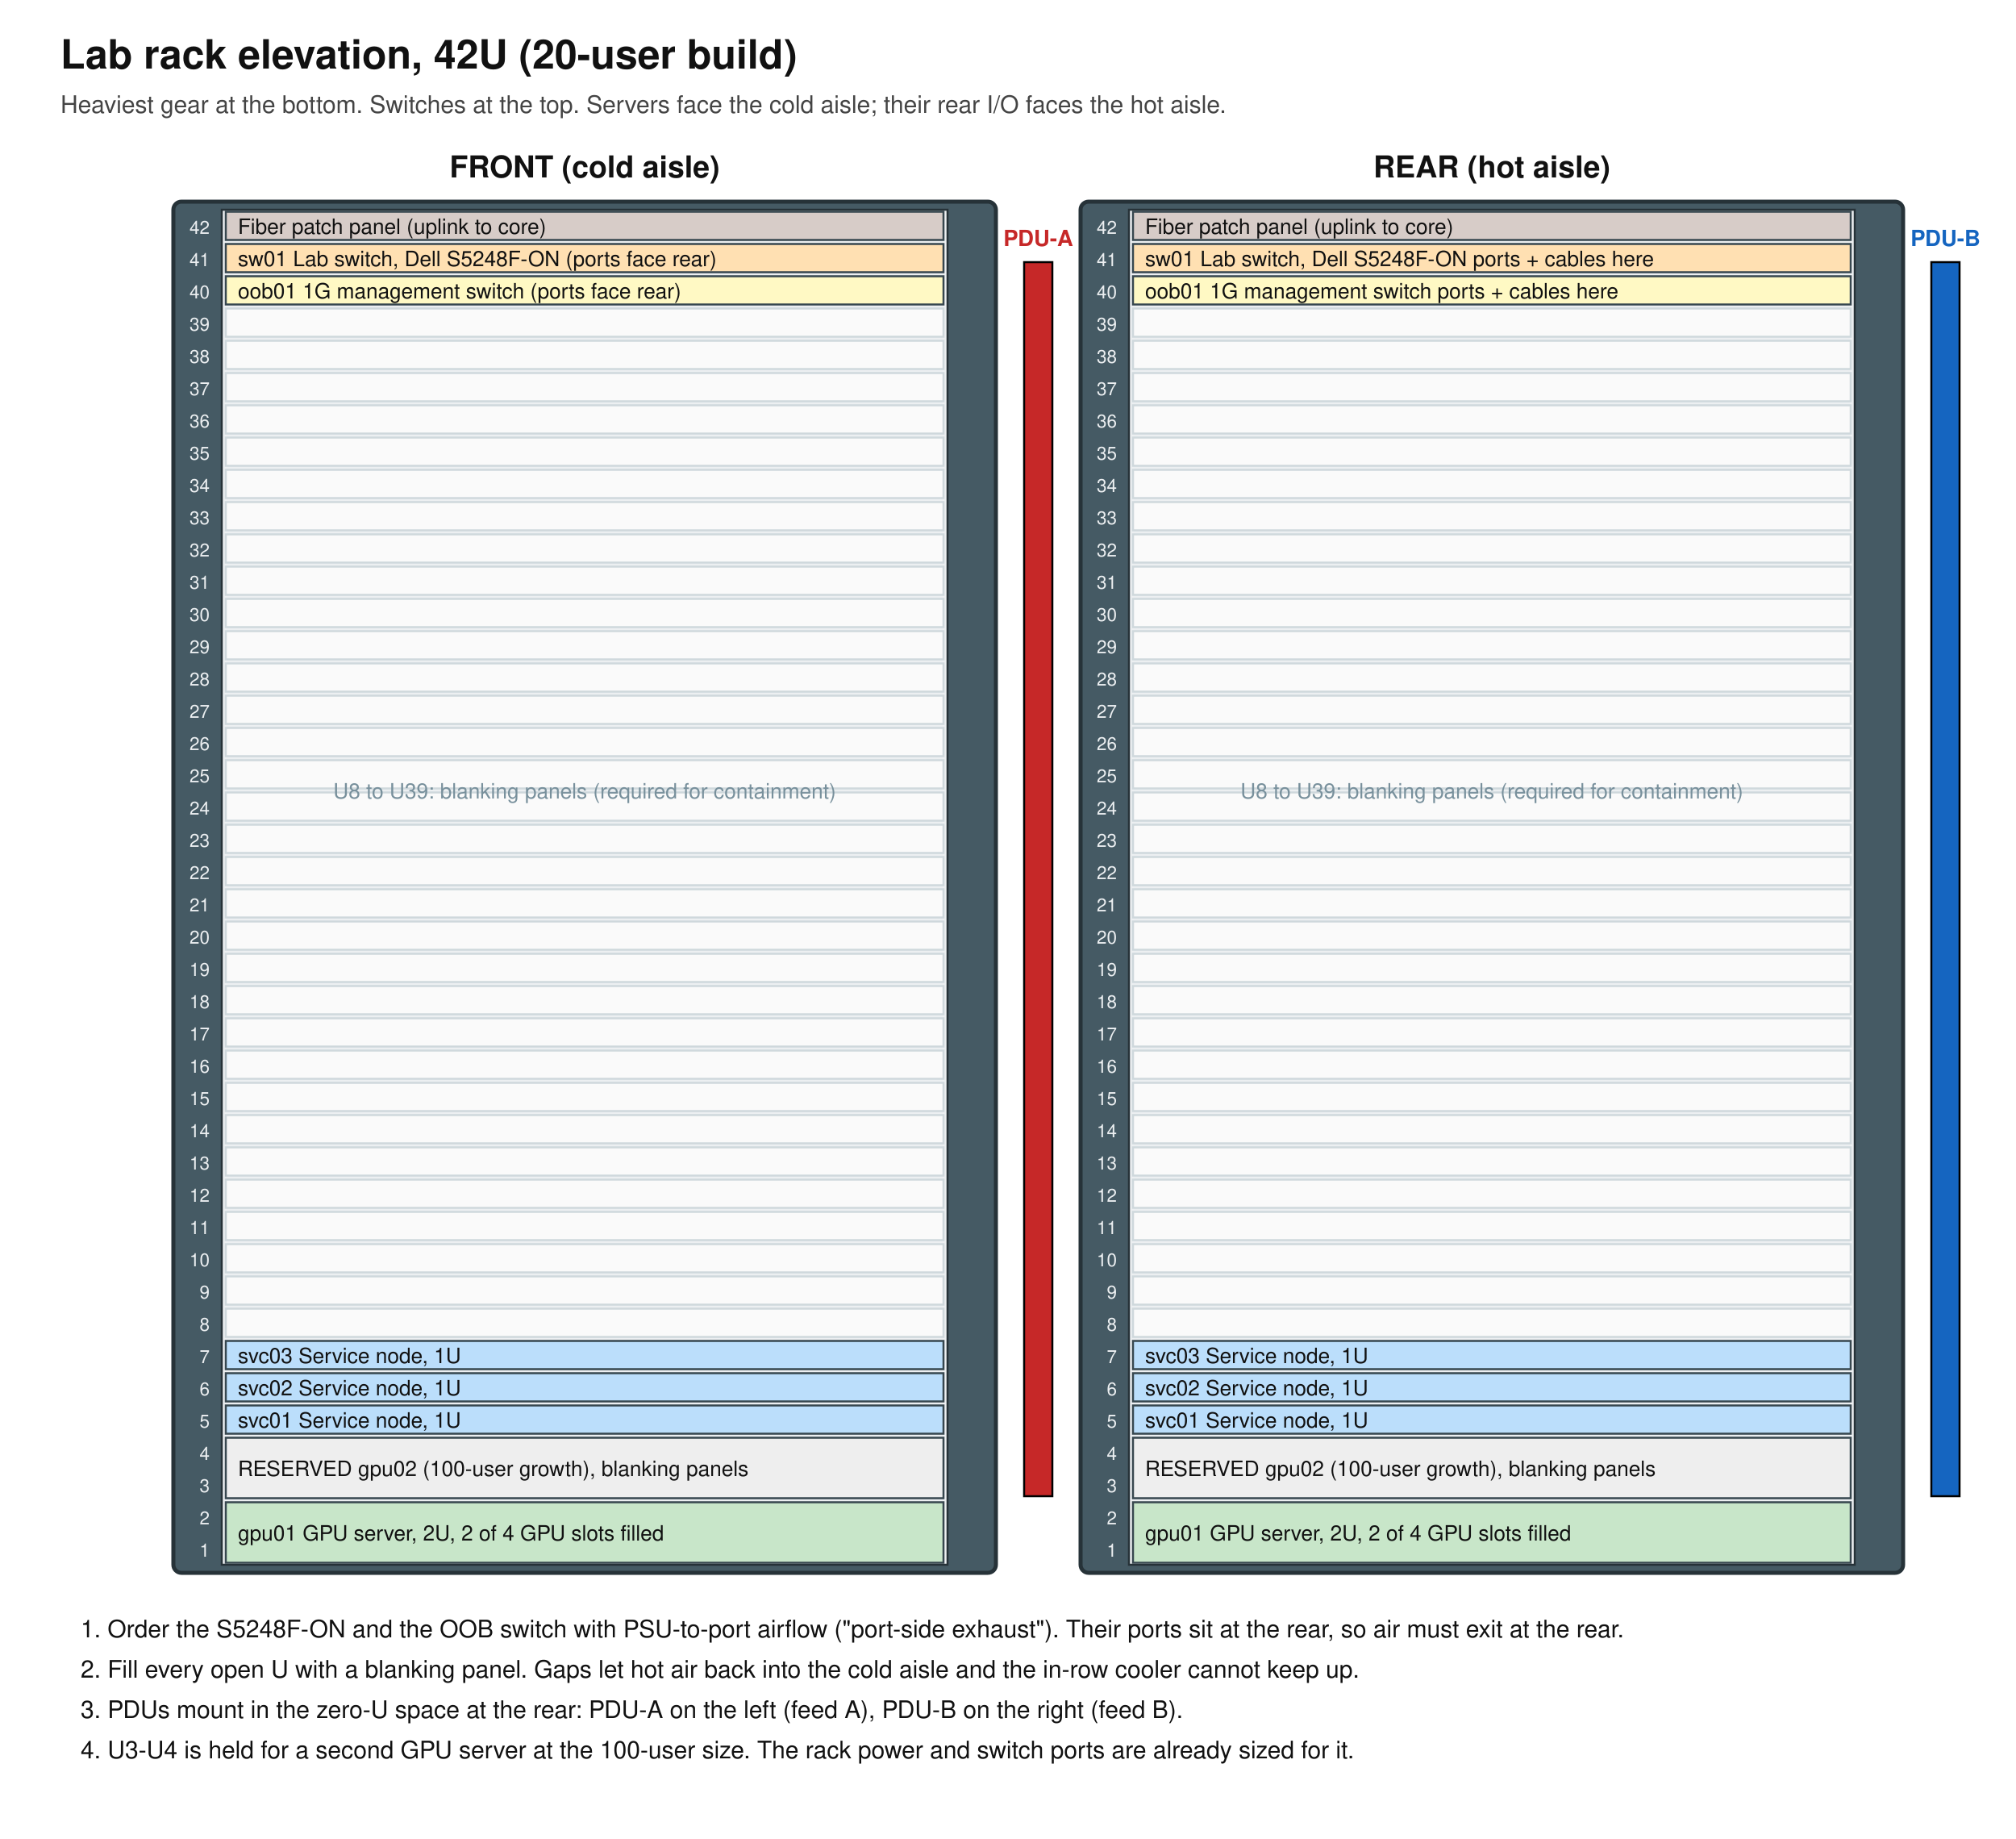
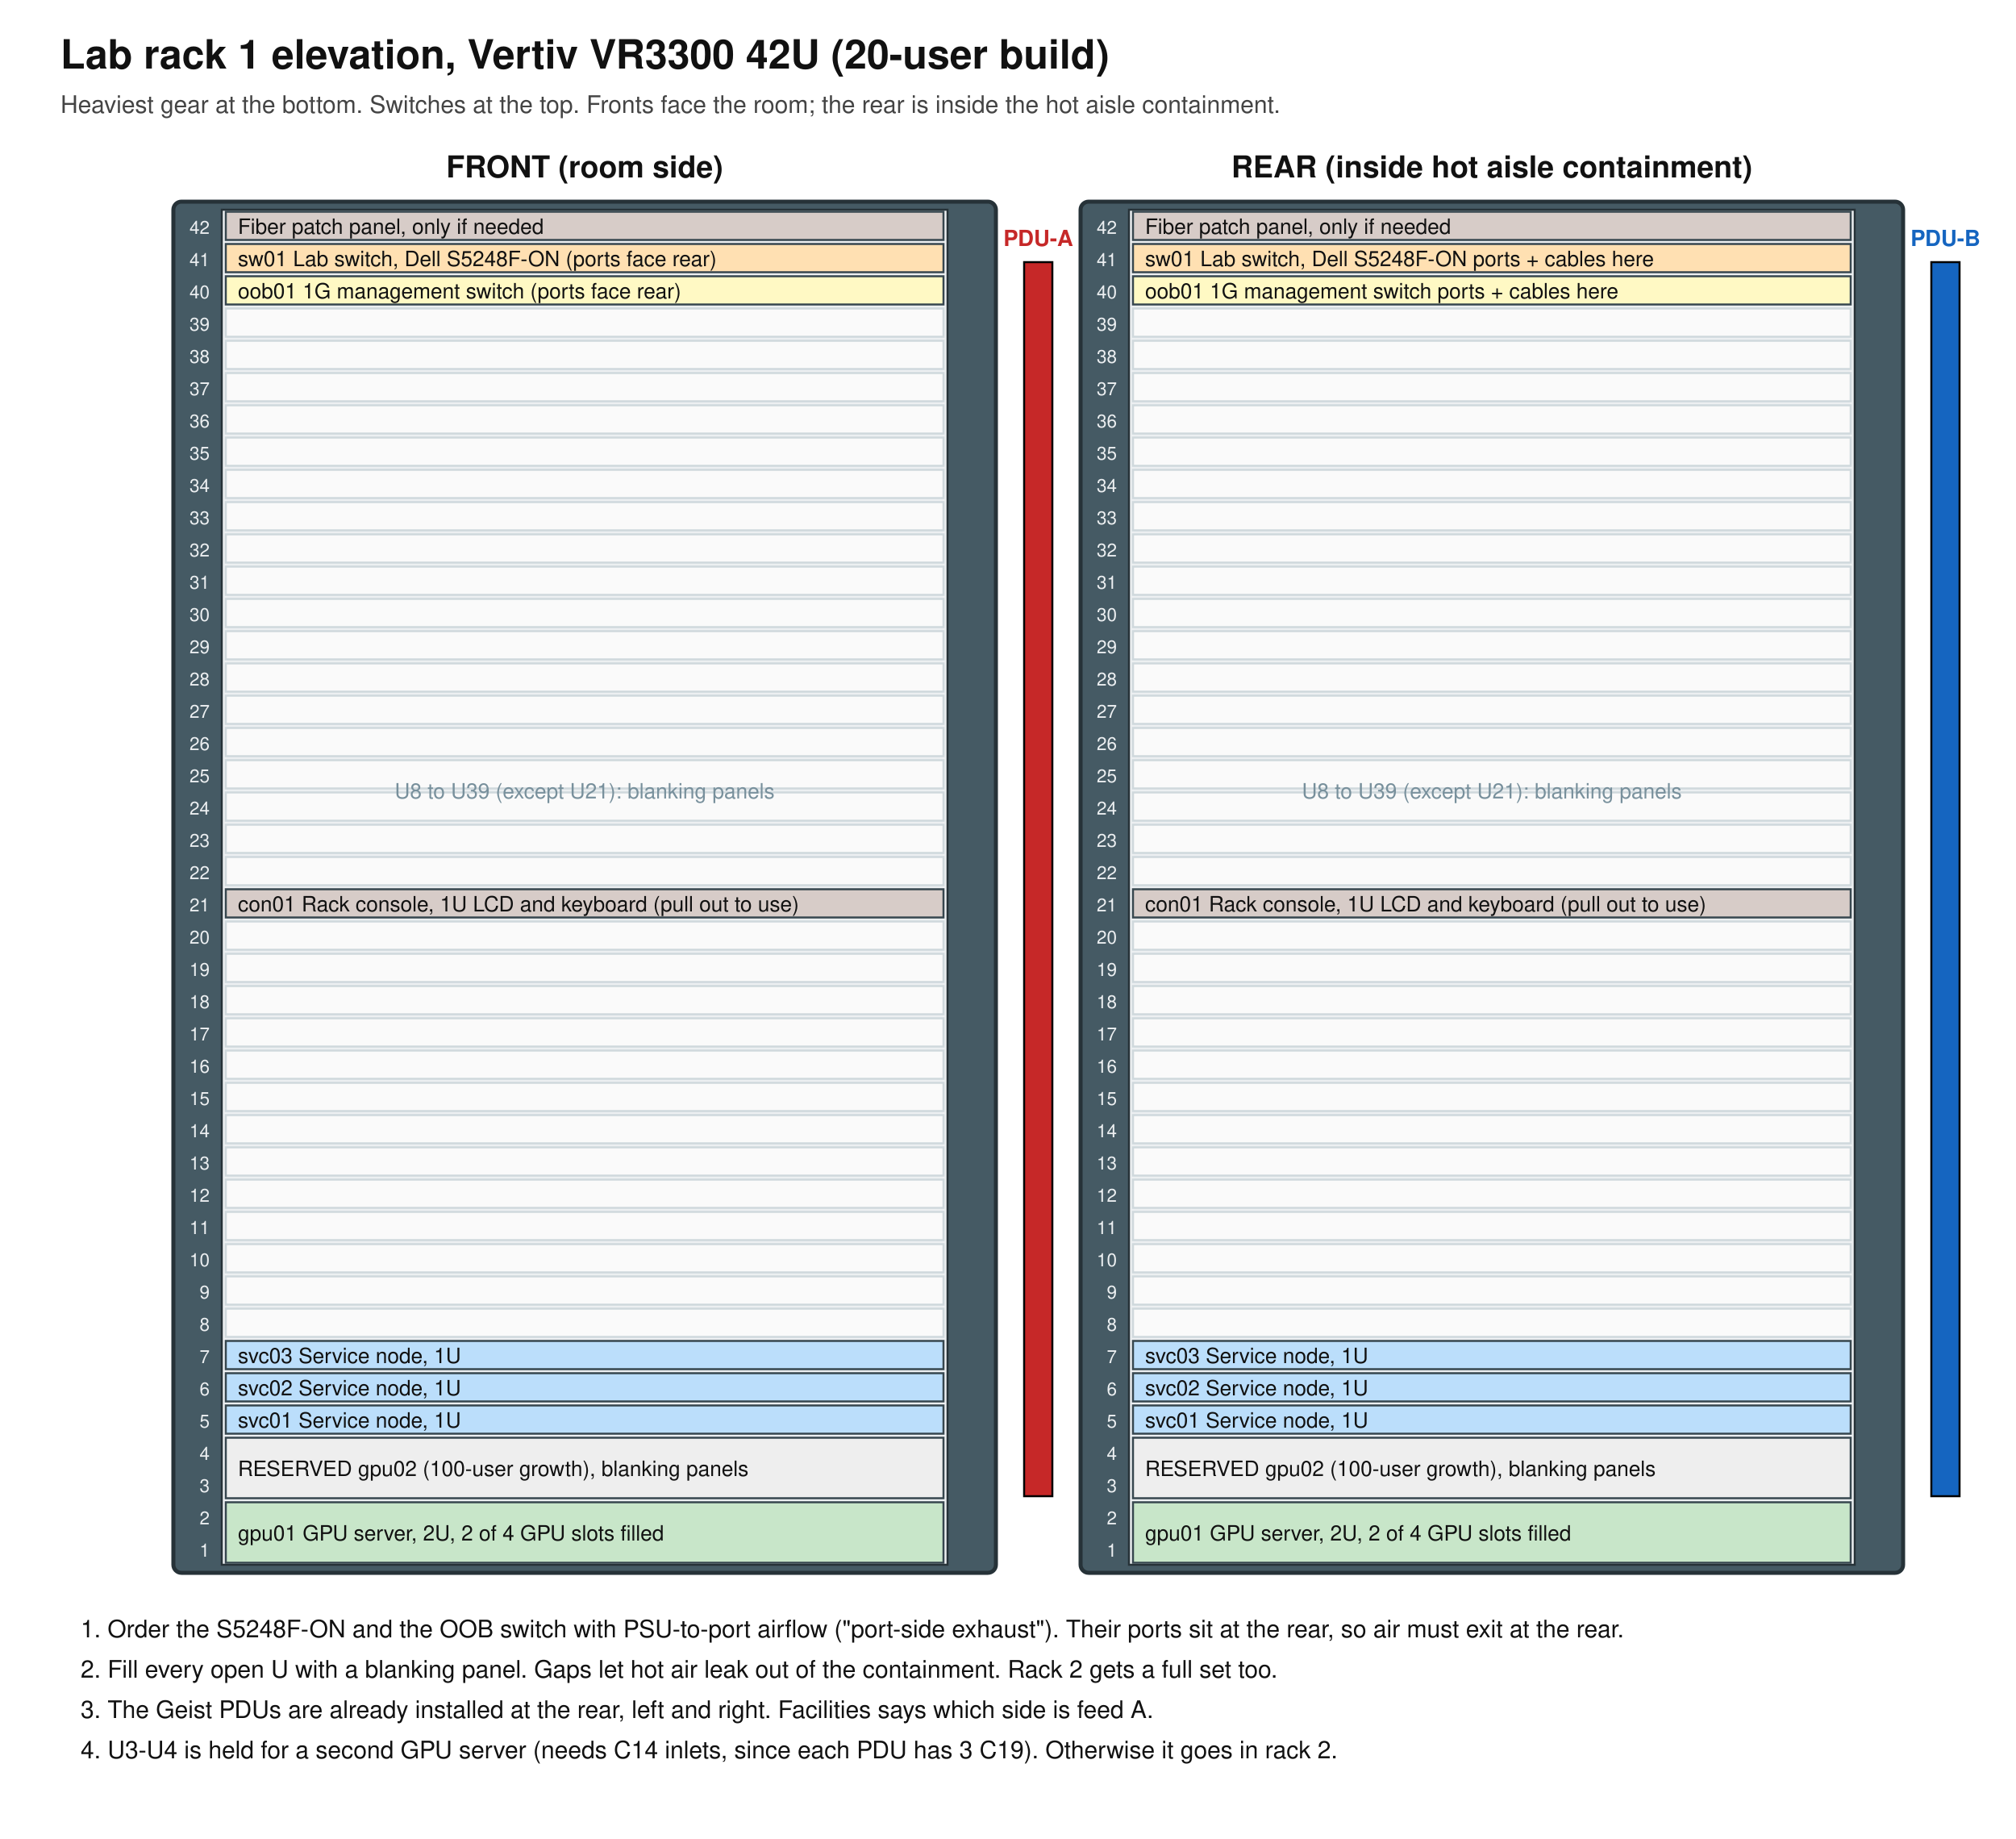
<svg xmlns="http://www.w3.org/2000/svg" viewBox="0 0 1000 912" width="1000" height="912" font-family="Helvetica, Arial, sans-serif">
  <rect width="1000" height="912" fill="#ffffff" />
-   <text x="30" y="34" font-size="20" text-anchor="start" font-weight="bold" fill="#111">Lab rack elevation, 42U (20-user build)</text>
-   <text x="30" y="56" font-size="12" text-anchor="start" font-weight="normal" fill="#444">Heaviest gear at the bottom. Switches at the top. Servers face the cold aisle; their rear I/O faces the hot aisle.</text>
-   <text x="290.0" y="88" font-size="15" text-anchor="middle" font-weight="bold" fill="#111">FRONT (cold aisle)</text>
+   <text x="30" y="34" font-size="20" text-anchor="start" font-weight="bold" fill="#111">Lab rack 1 elevation, Vertiv VR3300 42U (20-user build)</text>
+   <text x="30" y="56" font-size="12" text-anchor="start" font-weight="normal" fill="#444">Heaviest gear at the bottom. Switches at the top. Fronts face the room; the rear is inside the hot aisle containment.</text>
+   <text x="290.0" y="88" font-size="15" text-anchor="middle" font-weight="bold" fill="#111">FRONT (room side)</text>
  <rect x="86" y="100" width="408" height="680" fill="#455a64" stroke="#263238" stroke-width="2" rx="4" />
  <rect x="110" y="104" width="360" height="672" fill="#eceff1" stroke="#263238" stroke-width="1" rx="0" />
  <rect x="112" y="105" width="356" height="14" fill="#d7ccc8" stroke="#37474f" stroke-width="1" rx="0" />
-   <text x="118" y="116.0" font-size="10.5" text-anchor="start" font-weight="normal" fill="#111">Fiber patch panel (uplink to core)</text>
+   <text x="118" y="116.0" font-size="10.5" text-anchor="start" font-weight="normal" fill="#111">Fiber patch panel, only if needed</text>
  <rect x="112" y="121" width="356" height="14" fill="#ffe0b2" stroke="#37474f" stroke-width="1" rx="0" />
  <text x="118" y="132.0" font-size="10.5" text-anchor="start" font-weight="normal" fill="#111">sw01  Lab switch, Dell S5248F-ON (ports face rear)</text>
  <rect x="112" y="137" width="356" height="14" fill="#fff9c4" stroke="#37474f" stroke-width="1" rx="0" />
  <text x="118" y="148.0" font-size="10.5" text-anchor="start" font-weight="normal" fill="#111">oob01  1G management switch (ports face rear)</text>
+   <rect x="112" y="441" width="356" height="14" fill="#d7ccc8" stroke="#37474f" stroke-width="1" rx="0" />
+   <text x="118" y="452.0" font-size="10.5" text-anchor="start" font-weight="normal" fill="#111">con01  Rack console, 1U LCD and keyboard (pull out to use)</text>
  <rect x="112" y="665" width="356" height="14" fill="#bbdefb" stroke="#37474f" stroke-width="1" rx="0" />
  <text x="118" y="676.0" font-size="10.5" text-anchor="start" font-weight="normal" fill="#111">svc03  Service node, 1U</text>
  <rect x="112" y="681" width="356" height="14" fill="#bbdefb" stroke="#37474f" stroke-width="1" rx="0" />
  <text x="118" y="692.0" font-size="10.5" text-anchor="start" font-weight="normal" fill="#111">svc02  Service node, 1U</text>
  <rect x="112" y="697" width="356" height="14" fill="#bbdefb" stroke="#37474f" stroke-width="1" rx="0" />
  <text x="118" y="708.0" font-size="10.5" text-anchor="start" font-weight="normal" fill="#111">svc01  Service node, 1U</text>
  <rect x="112" y="713" width="356" height="30" fill="#eeeeee" stroke="#37474f" stroke-width="1" rx="0" />
  <text x="118" y="732.0" font-size="10.5" text-anchor="start" font-weight="normal" fill="#111">RESERVED gpu02 (100-user growth), blanking panels</text>
  <rect x="112" y="745" width="356" height="30" fill="#c8e6c9" stroke="#37474f" stroke-width="1" rx="0" />
  <text x="118" y="764.0" font-size="10.5" text-anchor="start" font-weight="normal" fill="#111">gpu01  GPU server, 2U, 2 of 4 GPU slots filled</text>
  <text x="104" y="772" font-size="9" text-anchor="end" font-weight="normal" fill="#eceff1">1</text>
  <text x="104" y="756" font-size="9" text-anchor="end" font-weight="normal" fill="#eceff1">2</text>
  <text x="104" y="740" font-size="9" text-anchor="end" font-weight="normal" fill="#eceff1">3</text>
  <text x="104" y="724" font-size="9" text-anchor="end" font-weight="normal" fill="#eceff1">4</text>
  <text x="104" y="708" font-size="9" text-anchor="end" font-weight="normal" fill="#eceff1">5</text>
  <text x="104" y="692" font-size="9" text-anchor="end" font-weight="normal" fill="#eceff1">6</text>
  <text x="104" y="676" font-size="9" text-anchor="end" font-weight="normal" fill="#eceff1">7</text>
  <rect x="112" y="649" width="356" height="14" fill="#fafafa" stroke="#cfd8dc" stroke-width="1" rx="0" />
  <text x="104" y="660" font-size="9" text-anchor="end" font-weight="normal" fill="#eceff1">8</text>
  <rect x="112" y="633" width="356" height="14" fill="#fafafa" stroke="#cfd8dc" stroke-width="1" rx="0" />
  <text x="104" y="644" font-size="9" text-anchor="end" font-weight="normal" fill="#eceff1">9</text>
  <rect x="112" y="617" width="356" height="14" fill="#fafafa" stroke="#cfd8dc" stroke-width="1" rx="0" />
  <text x="104" y="628" font-size="9" text-anchor="end" font-weight="normal" fill="#eceff1">10</text>
  <rect x="112" y="601" width="356" height="14" fill="#fafafa" stroke="#cfd8dc" stroke-width="1" rx="0" />
  <text x="104" y="612" font-size="9" text-anchor="end" font-weight="normal" fill="#eceff1">11</text>
  <rect x="112" y="585" width="356" height="14" fill="#fafafa" stroke="#cfd8dc" stroke-width="1" rx="0" />
  <text x="104" y="596" font-size="9" text-anchor="end" font-weight="normal" fill="#eceff1">12</text>
  <rect x="112" y="569" width="356" height="14" fill="#fafafa" stroke="#cfd8dc" stroke-width="1" rx="0" />
  <text x="104" y="580" font-size="9" text-anchor="end" font-weight="normal" fill="#eceff1">13</text>
  <rect x="112" y="553" width="356" height="14" fill="#fafafa" stroke="#cfd8dc" stroke-width="1" rx="0" />
  <text x="104" y="564" font-size="9" text-anchor="end" font-weight="normal" fill="#eceff1">14</text>
  <rect x="112" y="537" width="356" height="14" fill="#fafafa" stroke="#cfd8dc" stroke-width="1" rx="0" />
  <text x="104" y="548" font-size="9" text-anchor="end" font-weight="normal" fill="#eceff1">15</text>
  <rect x="112" y="521" width="356" height="14" fill="#fafafa" stroke="#cfd8dc" stroke-width="1" rx="0" />
  <text x="104" y="532" font-size="9" text-anchor="end" font-weight="normal" fill="#eceff1">16</text>
  <rect x="112" y="505" width="356" height="14" fill="#fafafa" stroke="#cfd8dc" stroke-width="1" rx="0" />
  <text x="104" y="516" font-size="9" text-anchor="end" font-weight="normal" fill="#eceff1">17</text>
  <rect x="112" y="489" width="356" height="14" fill="#fafafa" stroke="#cfd8dc" stroke-width="1" rx="0" />
  <text x="104" y="500" font-size="9" text-anchor="end" font-weight="normal" fill="#eceff1">18</text>
  <rect x="112" y="473" width="356" height="14" fill="#fafafa" stroke="#cfd8dc" stroke-width="1" rx="0" />
  <text x="104" y="484" font-size="9" text-anchor="end" font-weight="normal" fill="#eceff1">19</text>
  <rect x="112" y="457" width="356" height="14" fill="#fafafa" stroke="#cfd8dc" stroke-width="1" rx="0" />
  <text x="104" y="468" font-size="9" text-anchor="end" font-weight="normal" fill="#eceff1">20</text>
-   <rect x="112" y="441" width="356" height="14" fill="#fafafa" stroke="#cfd8dc" stroke-width="1" rx="0" />
  <text x="104" y="452" font-size="9" text-anchor="end" font-weight="normal" fill="#eceff1">21</text>
  <rect x="112" y="425" width="356" height="14" fill="#fafafa" stroke="#cfd8dc" stroke-width="1" rx="0" />
  <text x="104" y="436" font-size="9" text-anchor="end" font-weight="normal" fill="#eceff1">22</text>
  <rect x="112" y="409" width="356" height="14" fill="#fafafa" stroke="#cfd8dc" stroke-width="1" rx="0" />
  <text x="104" y="420" font-size="9" text-anchor="end" font-weight="normal" fill="#eceff1">23</text>
  <rect x="112" y="393" width="356" height="14" fill="#fafafa" stroke="#cfd8dc" stroke-width="1" rx="0" />
  <text x="104" y="404" font-size="9" text-anchor="end" font-weight="normal" fill="#eceff1">24</text>
  <rect x="112" y="377" width="356" height="14" fill="#fafafa" stroke="#cfd8dc" stroke-width="1" rx="0" />
  <text x="104" y="388" font-size="9" text-anchor="end" font-weight="normal" fill="#eceff1">25</text>
  <rect x="112" y="361" width="356" height="14" fill="#fafafa" stroke="#cfd8dc" stroke-width="1" rx="0" />
  <text x="104" y="372" font-size="9" text-anchor="end" font-weight="normal" fill="#eceff1">26</text>
  <rect x="112" y="345" width="356" height="14" fill="#fafafa" stroke="#cfd8dc" stroke-width="1" rx="0" />
  <text x="104" y="356" font-size="9" text-anchor="end" font-weight="normal" fill="#eceff1">27</text>
  <rect x="112" y="329" width="356" height="14" fill="#fafafa" stroke="#cfd8dc" stroke-width="1" rx="0" />
  <text x="104" y="340" font-size="9" text-anchor="end" font-weight="normal" fill="#eceff1">28</text>
  <rect x="112" y="313" width="356" height="14" fill="#fafafa" stroke="#cfd8dc" stroke-width="1" rx="0" />
  <text x="104" y="324" font-size="9" text-anchor="end" font-weight="normal" fill="#eceff1">29</text>
  <rect x="112" y="297" width="356" height="14" fill="#fafafa" stroke="#cfd8dc" stroke-width="1" rx="0" />
  <text x="104" y="308" font-size="9" text-anchor="end" font-weight="normal" fill="#eceff1">30</text>
  <rect x="112" y="281" width="356" height="14" fill="#fafafa" stroke="#cfd8dc" stroke-width="1" rx="0" />
  <text x="104" y="292" font-size="9" text-anchor="end" font-weight="normal" fill="#eceff1">31</text>
  <rect x="112" y="265" width="356" height="14" fill="#fafafa" stroke="#cfd8dc" stroke-width="1" rx="0" />
  <text x="104" y="276" font-size="9" text-anchor="end" font-weight="normal" fill="#eceff1">32</text>
  <rect x="112" y="249" width="356" height="14" fill="#fafafa" stroke="#cfd8dc" stroke-width="1" rx="0" />
  <text x="104" y="260" font-size="9" text-anchor="end" font-weight="normal" fill="#eceff1">33</text>
  <rect x="112" y="233" width="356" height="14" fill="#fafafa" stroke="#cfd8dc" stroke-width="1" rx="0" />
  <text x="104" y="244" font-size="9" text-anchor="end" font-weight="normal" fill="#eceff1">34</text>
  <rect x="112" y="217" width="356" height="14" fill="#fafafa" stroke="#cfd8dc" stroke-width="1" rx="0" />
  <text x="104" y="228" font-size="9" text-anchor="end" font-weight="normal" fill="#eceff1">35</text>
  <rect x="112" y="201" width="356" height="14" fill="#fafafa" stroke="#cfd8dc" stroke-width="1" rx="0" />
  <text x="104" y="212" font-size="9" text-anchor="end" font-weight="normal" fill="#eceff1">36</text>
  <rect x="112" y="185" width="356" height="14" fill="#fafafa" stroke="#cfd8dc" stroke-width="1" rx="0" />
  <text x="104" y="196" font-size="9" text-anchor="end" font-weight="normal" fill="#eceff1">37</text>
  <rect x="112" y="169" width="356" height="14" fill="#fafafa" stroke="#cfd8dc" stroke-width="1" rx="0" />
  <text x="104" y="180" font-size="9" text-anchor="end" font-weight="normal" fill="#eceff1">38</text>
  <rect x="112" y="153" width="356" height="14" fill="#fafafa" stroke="#cfd8dc" stroke-width="1" rx="0" />
  <text x="104" y="164" font-size="9" text-anchor="end" font-weight="normal" fill="#eceff1">39</text>
  <text x="104" y="148" font-size="9" text-anchor="end" font-weight="normal" fill="#eceff1">40</text>
  <text x="104" y="132" font-size="9" text-anchor="end" font-weight="normal" fill="#eceff1">41</text>
  <text x="104" y="116" font-size="9" text-anchor="end" font-weight="normal" fill="#eceff1">42</text>
-   <text x="290.0" y="396" font-size="10.5" text-anchor="middle" font-weight="normal" fill="#78909c">U8 to U39: blanking panels (required for containment)</text>
-   <text x="740.0" y="88" font-size="15" text-anchor="middle" font-weight="bold" fill="#111">REAR (hot aisle)</text>
+   <text x="290.0" y="396" font-size="10.5" text-anchor="middle" font-weight="normal" fill="#78909c">U8 to U39 (except U21): blanking panels</text>
+   <text x="740.0" y="88" font-size="15" text-anchor="middle" font-weight="bold" fill="#111">REAR (inside hot aisle containment)</text>
  <rect x="536" y="100" width="408" height="680" fill="#455a64" stroke="#263238" stroke-width="2" rx="4" />
  <rect x="560" y="104" width="360" height="672" fill="#eceff1" stroke="#263238" stroke-width="1" rx="0" />
  <rect x="562" y="105" width="356" height="14" fill="#d7ccc8" stroke="#37474f" stroke-width="1" rx="0" />
-   <text x="568" y="116.0" font-size="10.5" text-anchor="start" font-weight="normal" fill="#111">Fiber patch panel (uplink to core)</text>
+   <text x="568" y="116.0" font-size="10.5" text-anchor="start" font-weight="normal" fill="#111">Fiber patch panel, only if needed</text>
  <rect x="562" y="121" width="356" height="14" fill="#ffe0b2" stroke="#37474f" stroke-width="1" rx="0" />
  <text x="568" y="132.0" font-size="10.5" text-anchor="start" font-weight="normal" fill="#111">sw01  Lab switch, Dell S5248F-ON ports + cables here</text>
  <rect x="562" y="137" width="356" height="14" fill="#fff9c4" stroke="#37474f" stroke-width="1" rx="0" />
  <text x="568" y="148.0" font-size="10.5" text-anchor="start" font-weight="normal" fill="#111">oob01  1G management switch ports + cables here</text>
+   <rect x="562" y="441" width="356" height="14" fill="#d7ccc8" stroke="#37474f" stroke-width="1" rx="0" />
+   <text x="568" y="452.0" font-size="10.5" text-anchor="start" font-weight="normal" fill="#111">con01  Rack console, 1U LCD and keyboard (pull out to use)</text>
  <rect x="562" y="665" width="356" height="14" fill="#bbdefb" stroke="#37474f" stroke-width="1" rx="0" />
  <text x="568" y="676.0" font-size="10.5" text-anchor="start" font-weight="normal" fill="#111">svc03  Service node, 1U</text>
  <rect x="562" y="681" width="356" height="14" fill="#bbdefb" stroke="#37474f" stroke-width="1" rx="0" />
  <text x="568" y="692.0" font-size="10.5" text-anchor="start" font-weight="normal" fill="#111">svc02  Service node, 1U</text>
  <rect x="562" y="697" width="356" height="14" fill="#bbdefb" stroke="#37474f" stroke-width="1" rx="0" />
  <text x="568" y="708.0" font-size="10.5" text-anchor="start" font-weight="normal" fill="#111">svc01  Service node, 1U</text>
  <rect x="562" y="713" width="356" height="30" fill="#eeeeee" stroke="#37474f" stroke-width="1" rx="0" />
  <text x="568" y="732.0" font-size="10.5" text-anchor="start" font-weight="normal" fill="#111">RESERVED gpu02 (100-user growth), blanking panels</text>
  <rect x="562" y="745" width="356" height="30" fill="#c8e6c9" stroke="#37474f" stroke-width="1" rx="0" />
  <text x="568" y="764.0" font-size="10.5" text-anchor="start" font-weight="normal" fill="#111">gpu01  GPU server, 2U, 2 of 4 GPU slots filled</text>
  <text x="554" y="772" font-size="9" text-anchor="end" font-weight="normal" fill="#eceff1">1</text>
  <text x="554" y="756" font-size="9" text-anchor="end" font-weight="normal" fill="#eceff1">2</text>
  <text x="554" y="740" font-size="9" text-anchor="end" font-weight="normal" fill="#eceff1">3</text>
  <text x="554" y="724" font-size="9" text-anchor="end" font-weight="normal" fill="#eceff1">4</text>
  <text x="554" y="708" font-size="9" text-anchor="end" font-weight="normal" fill="#eceff1">5</text>
  <text x="554" y="692" font-size="9" text-anchor="end" font-weight="normal" fill="#eceff1">6</text>
  <text x="554" y="676" font-size="9" text-anchor="end" font-weight="normal" fill="#eceff1">7</text>
  <rect x="562" y="649" width="356" height="14" fill="#fafafa" stroke="#cfd8dc" stroke-width="1" rx="0" />
  <text x="554" y="660" font-size="9" text-anchor="end" font-weight="normal" fill="#eceff1">8</text>
  <rect x="562" y="633" width="356" height="14" fill="#fafafa" stroke="#cfd8dc" stroke-width="1" rx="0" />
  <text x="554" y="644" font-size="9" text-anchor="end" font-weight="normal" fill="#eceff1">9</text>
  <rect x="562" y="617" width="356" height="14" fill="#fafafa" stroke="#cfd8dc" stroke-width="1" rx="0" />
  <text x="554" y="628" font-size="9" text-anchor="end" font-weight="normal" fill="#eceff1">10</text>
  <rect x="562" y="601" width="356" height="14" fill="#fafafa" stroke="#cfd8dc" stroke-width="1" rx="0" />
  <text x="554" y="612" font-size="9" text-anchor="end" font-weight="normal" fill="#eceff1">11</text>
  <rect x="562" y="585" width="356" height="14" fill="#fafafa" stroke="#cfd8dc" stroke-width="1" rx="0" />
  <text x="554" y="596" font-size="9" text-anchor="end" font-weight="normal" fill="#eceff1">12</text>
  <rect x="562" y="569" width="356" height="14" fill="#fafafa" stroke="#cfd8dc" stroke-width="1" rx="0" />
  <text x="554" y="580" font-size="9" text-anchor="end" font-weight="normal" fill="#eceff1">13</text>
  <rect x="562" y="553" width="356" height="14" fill="#fafafa" stroke="#cfd8dc" stroke-width="1" rx="0" />
  <text x="554" y="564" font-size="9" text-anchor="end" font-weight="normal" fill="#eceff1">14</text>
  <rect x="562" y="537" width="356" height="14" fill="#fafafa" stroke="#cfd8dc" stroke-width="1" rx="0" />
  <text x="554" y="548" font-size="9" text-anchor="end" font-weight="normal" fill="#eceff1">15</text>
  <rect x="562" y="521" width="356" height="14" fill="#fafafa" stroke="#cfd8dc" stroke-width="1" rx="0" />
  <text x="554" y="532" font-size="9" text-anchor="end" font-weight="normal" fill="#eceff1">16</text>
  <rect x="562" y="505" width="356" height="14" fill="#fafafa" stroke="#cfd8dc" stroke-width="1" rx="0" />
  <text x="554" y="516" font-size="9" text-anchor="end" font-weight="normal" fill="#eceff1">17</text>
  <rect x="562" y="489" width="356" height="14" fill="#fafafa" stroke="#cfd8dc" stroke-width="1" rx="0" />
  <text x="554" y="500" font-size="9" text-anchor="end" font-weight="normal" fill="#eceff1">18</text>
  <rect x="562" y="473" width="356" height="14" fill="#fafafa" stroke="#cfd8dc" stroke-width="1" rx="0" />
  <text x="554" y="484" font-size="9" text-anchor="end" font-weight="normal" fill="#eceff1">19</text>
  <rect x="562" y="457" width="356" height="14" fill="#fafafa" stroke="#cfd8dc" stroke-width="1" rx="0" />
  <text x="554" y="468" font-size="9" text-anchor="end" font-weight="normal" fill="#eceff1">20</text>
-   <rect x="562" y="441" width="356" height="14" fill="#fafafa" stroke="#cfd8dc" stroke-width="1" rx="0" />
  <text x="554" y="452" font-size="9" text-anchor="end" font-weight="normal" fill="#eceff1">21</text>
  <rect x="562" y="425" width="356" height="14" fill="#fafafa" stroke="#cfd8dc" stroke-width="1" rx="0" />
  <text x="554" y="436" font-size="9" text-anchor="end" font-weight="normal" fill="#eceff1">22</text>
  <rect x="562" y="409" width="356" height="14" fill="#fafafa" stroke="#cfd8dc" stroke-width="1" rx="0" />
  <text x="554" y="420" font-size="9" text-anchor="end" font-weight="normal" fill="#eceff1">23</text>
  <rect x="562" y="393" width="356" height="14" fill="#fafafa" stroke="#cfd8dc" stroke-width="1" rx="0" />
  <text x="554" y="404" font-size="9" text-anchor="end" font-weight="normal" fill="#eceff1">24</text>
  <rect x="562" y="377" width="356" height="14" fill="#fafafa" stroke="#cfd8dc" stroke-width="1" rx="0" />
  <text x="554" y="388" font-size="9" text-anchor="end" font-weight="normal" fill="#eceff1">25</text>
  <rect x="562" y="361" width="356" height="14" fill="#fafafa" stroke="#cfd8dc" stroke-width="1" rx="0" />
  <text x="554" y="372" font-size="9" text-anchor="end" font-weight="normal" fill="#eceff1">26</text>
  <rect x="562" y="345" width="356" height="14" fill="#fafafa" stroke="#cfd8dc" stroke-width="1" rx="0" />
  <text x="554" y="356" font-size="9" text-anchor="end" font-weight="normal" fill="#eceff1">27</text>
  <rect x="562" y="329" width="356" height="14" fill="#fafafa" stroke="#cfd8dc" stroke-width="1" rx="0" />
  <text x="554" y="340" font-size="9" text-anchor="end" font-weight="normal" fill="#eceff1">28</text>
  <rect x="562" y="313" width="356" height="14" fill="#fafafa" stroke="#cfd8dc" stroke-width="1" rx="0" />
  <text x="554" y="324" font-size="9" text-anchor="end" font-weight="normal" fill="#eceff1">29</text>
  <rect x="562" y="297" width="356" height="14" fill="#fafafa" stroke="#cfd8dc" stroke-width="1" rx="0" />
  <text x="554" y="308" font-size="9" text-anchor="end" font-weight="normal" fill="#eceff1">30</text>
  <rect x="562" y="281" width="356" height="14" fill="#fafafa" stroke="#cfd8dc" stroke-width="1" rx="0" />
  <text x="554" y="292" font-size="9" text-anchor="end" font-weight="normal" fill="#eceff1">31</text>
  <rect x="562" y="265" width="356" height="14" fill="#fafafa" stroke="#cfd8dc" stroke-width="1" rx="0" />
  <text x="554" y="276" font-size="9" text-anchor="end" font-weight="normal" fill="#eceff1">32</text>
  <rect x="562" y="249" width="356" height="14" fill="#fafafa" stroke="#cfd8dc" stroke-width="1" rx="0" />
  <text x="554" y="260" font-size="9" text-anchor="end" font-weight="normal" fill="#eceff1">33</text>
  <rect x="562" y="233" width="356" height="14" fill="#fafafa" stroke="#cfd8dc" stroke-width="1" rx="0" />
  <text x="554" y="244" font-size="9" text-anchor="end" font-weight="normal" fill="#eceff1">34</text>
  <rect x="562" y="217" width="356" height="14" fill="#fafafa" stroke="#cfd8dc" stroke-width="1" rx="0" />
  <text x="554" y="228" font-size="9" text-anchor="end" font-weight="normal" fill="#eceff1">35</text>
  <rect x="562" y="201" width="356" height="14" fill="#fafafa" stroke="#cfd8dc" stroke-width="1" rx="0" />
  <text x="554" y="212" font-size="9" text-anchor="end" font-weight="normal" fill="#eceff1">36</text>
  <rect x="562" y="185" width="356" height="14" fill="#fafafa" stroke="#cfd8dc" stroke-width="1" rx="0" />
  <text x="554" y="196" font-size="9" text-anchor="end" font-weight="normal" fill="#eceff1">37</text>
  <rect x="562" y="169" width="356" height="14" fill="#fafafa" stroke="#cfd8dc" stroke-width="1" rx="0" />
  <text x="554" y="180" font-size="9" text-anchor="end" font-weight="normal" fill="#eceff1">38</text>
  <rect x="562" y="153" width="356" height="14" fill="#fafafa" stroke="#cfd8dc" stroke-width="1" rx="0" />
  <text x="554" y="164" font-size="9" text-anchor="end" font-weight="normal" fill="#eceff1">39</text>
  <text x="554" y="148" font-size="9" text-anchor="end" font-weight="normal" fill="#eceff1">40</text>
  <text x="554" y="132" font-size="9" text-anchor="end" font-weight="normal" fill="#eceff1">41</text>
  <text x="554" y="116" font-size="9" text-anchor="end" font-weight="normal" fill="#eceff1">42</text>
-   <text x="740.0" y="396" font-size="10.5" text-anchor="middle" font-weight="normal" fill="#78909c">U8 to U39: blanking panels (required for containment)</text>
+   <text x="740.0" y="396" font-size="10.5" text-anchor="middle" font-weight="normal" fill="#78909c">U8 to U39 (except U21): blanking panels</text>
  <rect x="508" y="130" width="14" height="612" fill="#c62828" stroke="#000" stroke-width="1" rx="0" />
  <rect x="958" y="130" width="14" height="612" fill="#1565c0" stroke="#000" stroke-width="1" rx="0" />
  <text x="515" y="122" font-size="11" text-anchor="middle" font-weight="bold" fill="#c62828">PDU-A</text>
  <text x="965" y="122" font-size="11" text-anchor="middle" font-weight="bold" fill="#1565c0">PDU-B</text>
  <text x="40" y="812" font-size="12" text-anchor="start" font-weight="normal" fill="#111">1. Order the S5248F-ON and the OOB switch with PSU-to-port airflow ("port-side exhaust"). Their ports sit at the rear, so air must exit at the rear.</text>
-   <text x="40" y="832" font-size="12" text-anchor="start" font-weight="normal" fill="#111">2. Fill every open U with a blanking panel. Gaps let hot air back into the cold aisle and the in-row cooler cannot keep up.</text>
-   <text x="40" y="852" font-size="12" text-anchor="start" font-weight="normal" fill="#111">3. PDUs mount in the zero-U space at the rear: PDU-A on the left (feed A), PDU-B on the right (feed B).</text>
-   <text x="40" y="872" font-size="12" text-anchor="start" font-weight="normal" fill="#111">4. U3-U4 is held for a second GPU server at the 100-user size. The rack power and switch ports are already sized for it.</text>
+   <text x="40" y="832" font-size="12" text-anchor="start" font-weight="normal" fill="#111">2. Fill every open U with a blanking panel. Gaps let hot air leak out of the containment. Rack 2 gets a full set too.</text>
+   <text x="40" y="852" font-size="12" text-anchor="start" font-weight="normal" fill="#111">3. The Geist PDUs are already installed at the rear, left and right. Facilities says which side is feed A.</text>
+   <text x="40" y="872" font-size="12" text-anchor="start" font-weight="normal" fill="#111">4. U3-U4 is held for a second GPU server (needs C14 inlets, since each PDU has 3 C19). Otherwise it goes in rack 2.</text>
</svg>
